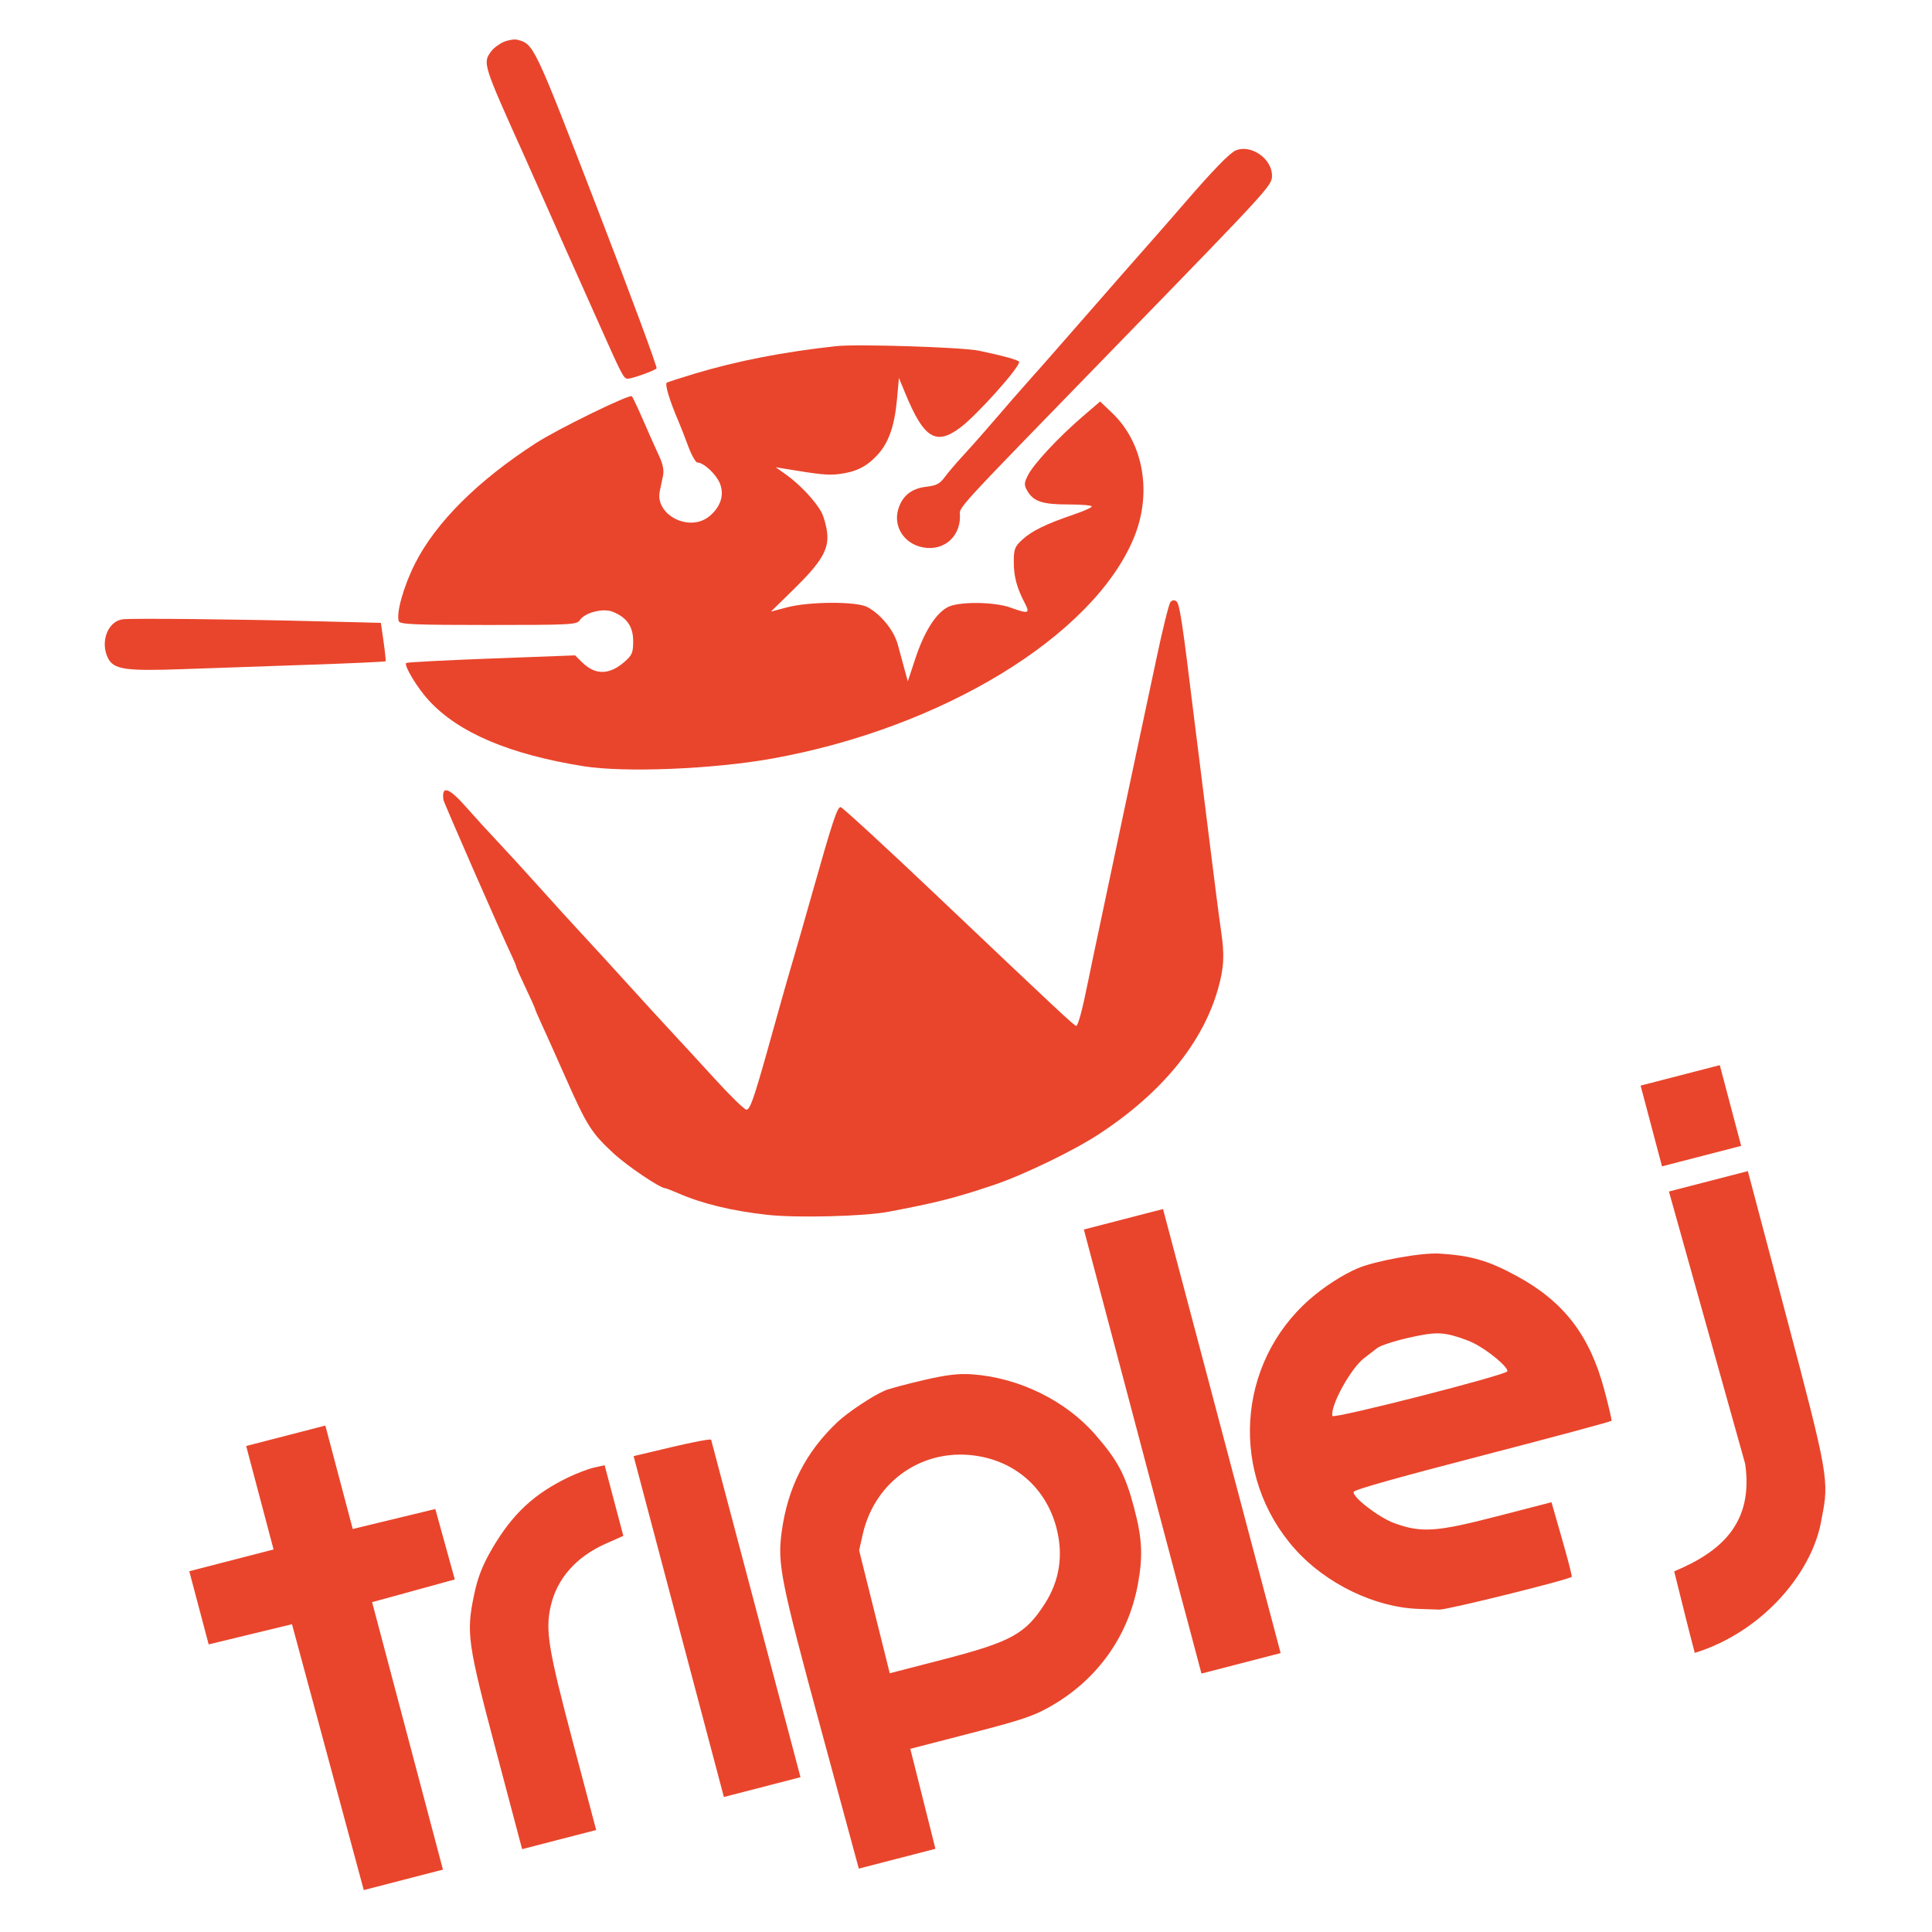
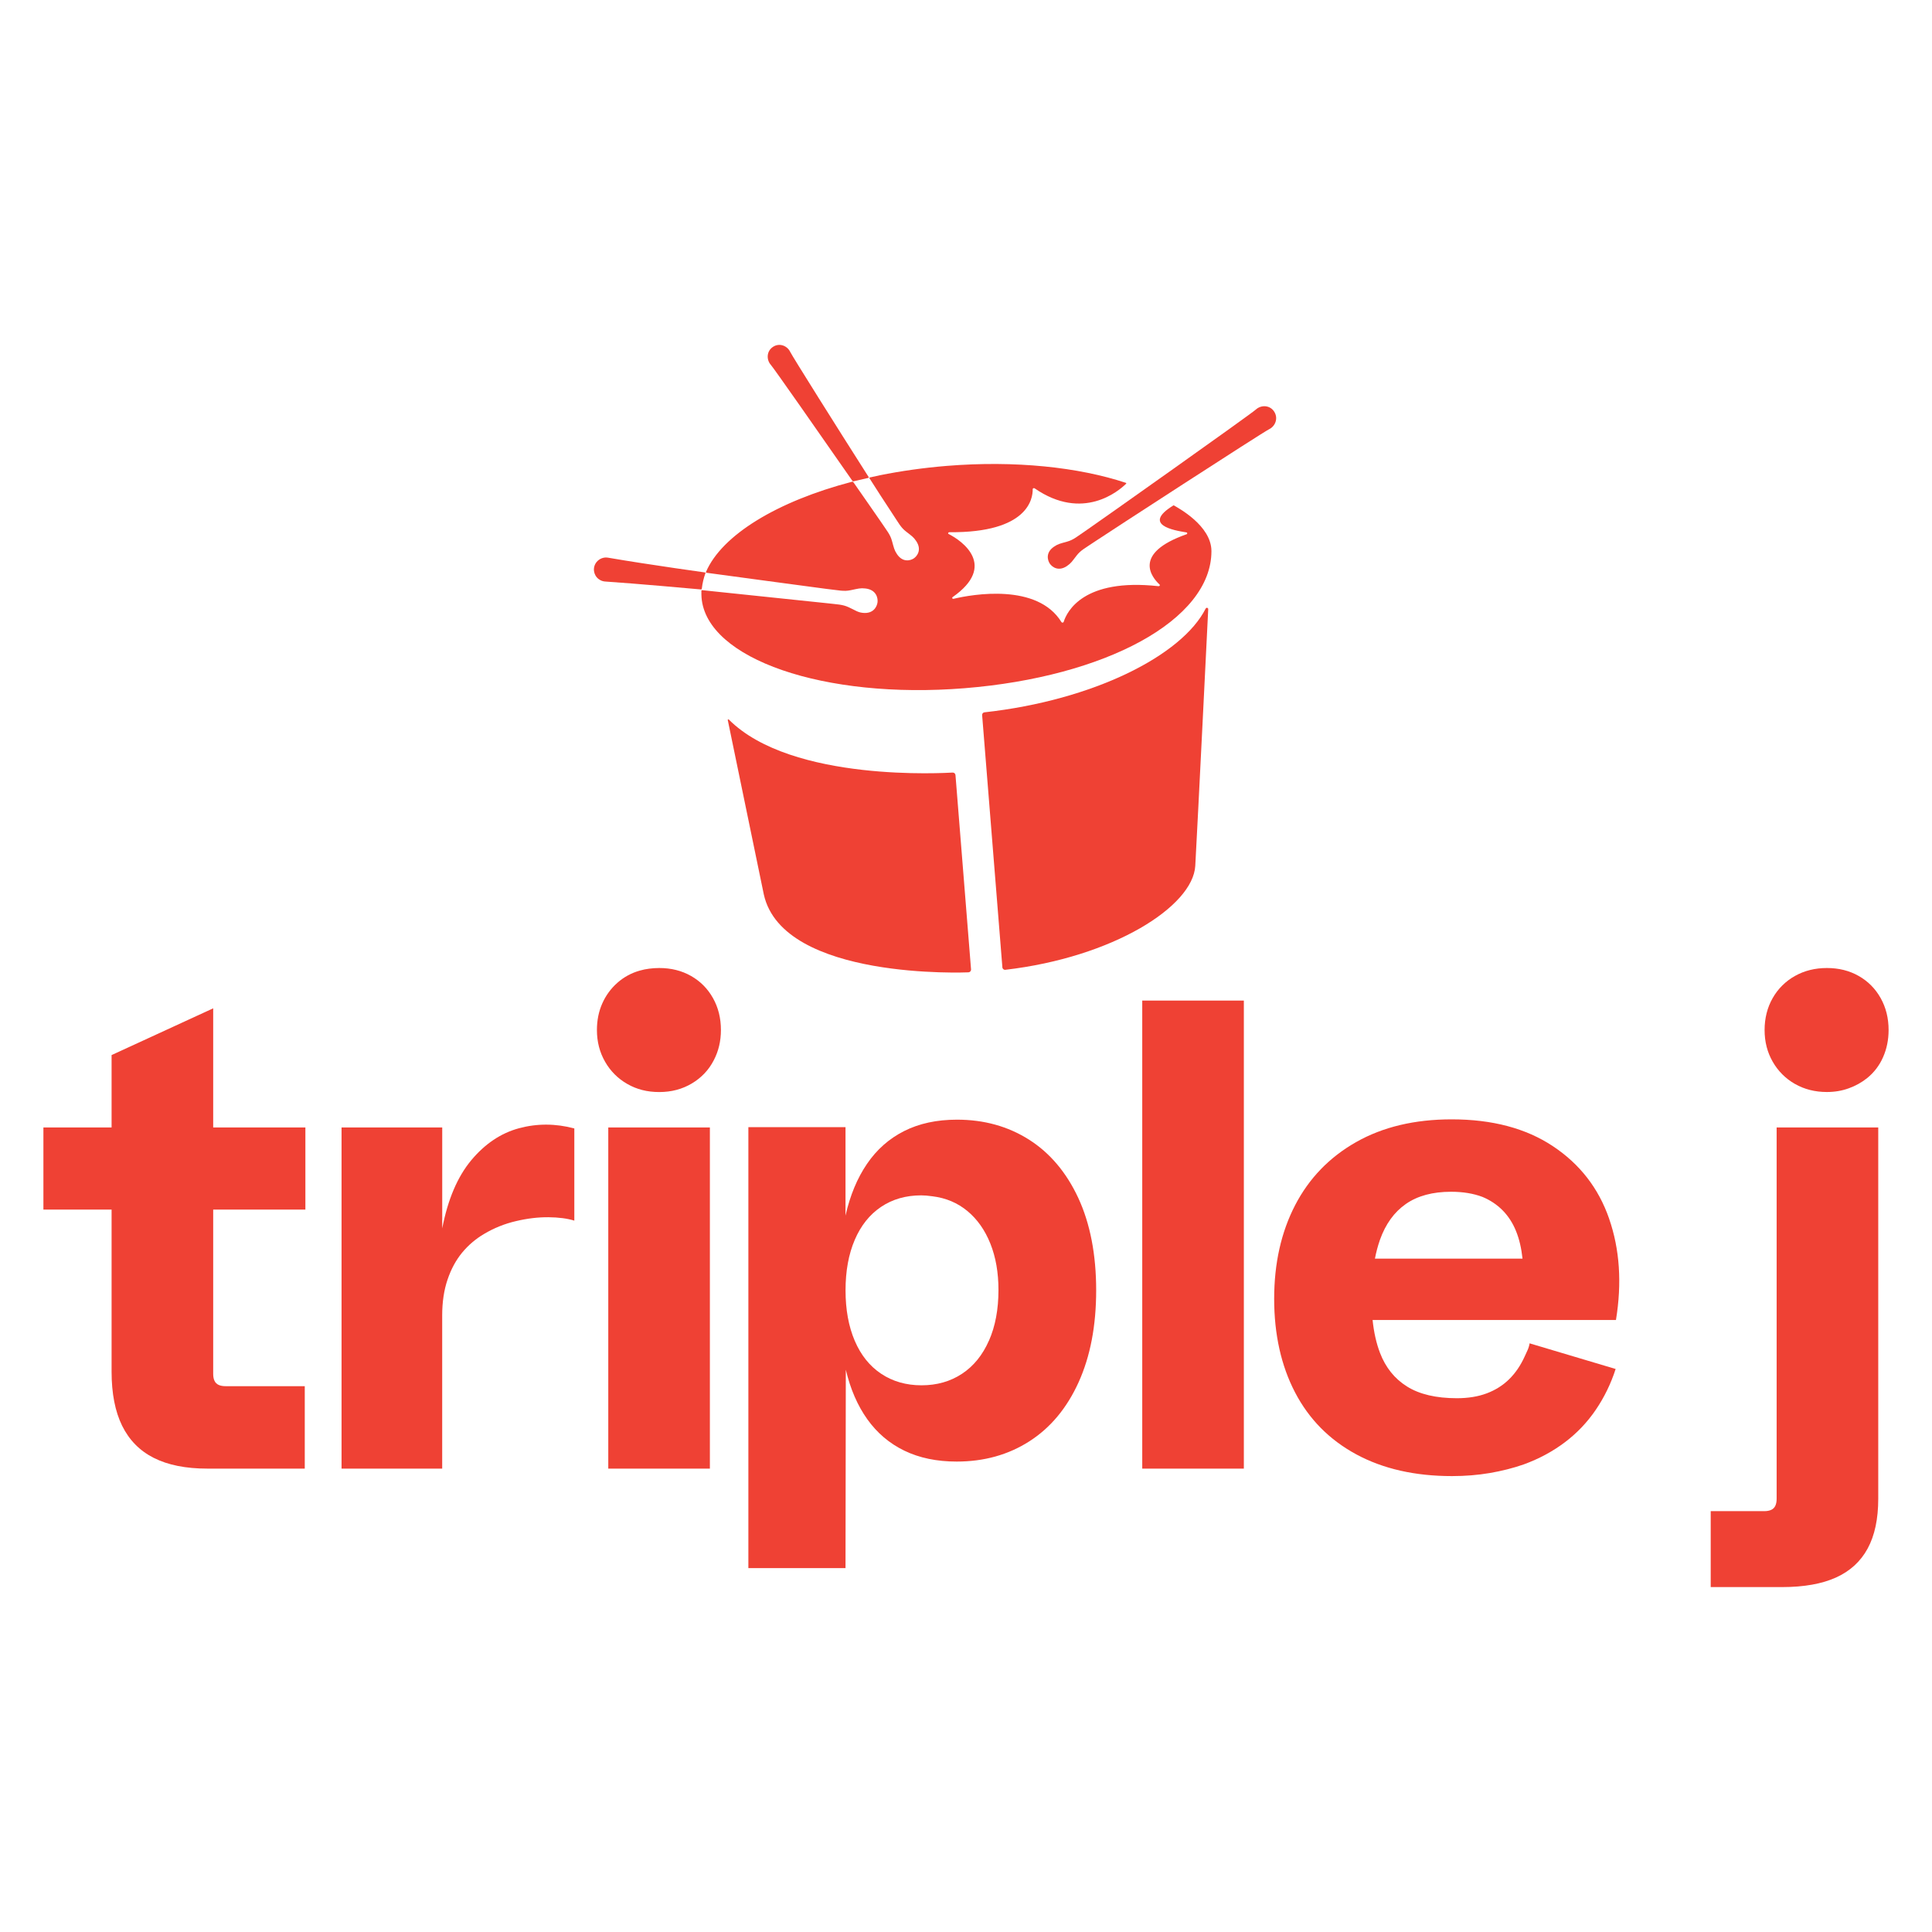
- <svg xmlns="http://www.w3.org/2000/svg" version="1.1" viewBox="0 0 512 512">
-   <g fill="#e9452c">
-     <path d="m133.51 11.101c-1.212 0.514-2.732 1.659-3.366 2.534-2.252 3.108-2.202 3.264 8.963 28.052a2072.1 2072.1 0 0 1 6.022 13.54 2798.4 2798.4 0 0 0 9.112 20.483c0.516 1.145 2.61 5.832 4.65 10.415 6.03 13.54 6.396 14.234 7.48 14.234 1.141 0 6.767-2 7.628-2.712 0.274-0.227-6.788-19.299-15.682-42.351-16.77-43.466-16.837-43.608-21.171-44.755-0.782-0.207-2.424 0.046-3.636 0.56m193.96 28.771c-1.572 0.656-6.067 5.287-13.56 13.966a1086.4 1086.4 0 0 1-8.181 9.373c-1.75 1.97-5.638 6.388-8.554 9.721s-6.642 7.594-8.197 9.374l-8.198 9.373a1343.5 1343.5 0 0 1-8.554 9.686c-1.756 1.959-5.465 6.215-8.197 9.409-2.733 3.194-6.602 7.576-8.554 9.686-1.991 2.152-4.256 4.803-5.133 6.006-1.261 1.73-2.21 2.225-4.847 2.521-3.992 0.449-6.492 2.501-7.502 6.158-1.157 4.196 1.3 8.413 5.649 9.688 5.718 1.677 10.764-2.05 10.764-7.952 0-2.844-3.308 0.764 42.39-46.243 39.825-40.966 40.297-41.484 40.297-44.09 0-4.514-5.561-8.372-9.623-6.676" />
-     <path d="M221.617 91.73c-13.83 1.494-26.351 3.93-37.566 7.306-3.707 1.116-6.988 2.18-7.342 2.382-.6.34.791 4.912 3.162 10.397.49 1.133 1.632 4.062 2.504 6.423.873 2.36 1.994 4.34 2.46 4.34 1.6 0 4.848 2.985 5.893 5.415 1.314 3.056.29 6.336-2.757 8.833-5.27 4.319-14.46-.362-13.117-6.68.243-1.14.614-2.916.857-4.097.281-1.372-.047-3.09-.963-5.034-.772-1.639-2.594-5.728-4.099-9.2-1.504-3.471-2.927-6.495-3.2-6.804-.562-.633-19.467 8.59-25.313 12.35-15.397 9.899-26.622 21.062-32.128 31.949-3.055 6.04-5.093 13.294-4.311 15.345.307.806 4.362.972 23.751.972 21.741 0 23.438-.088 24.19-1.25 1.32-2.037 6.177-3.29 8.743-2.254 3.745 1.51 5.417 3.92 5.417 7.809 0 3.055-.282 3.716-2.352 5.508-3.992 3.456-7.705 3.495-11.14.116l-1.905-1.875-22.204.833c-12.19.458-22.36.99-22.55 1.18-.66.667 2.973 6.666 6.056 10 7.883 8.522 21.376 14.24 40.98 17.369 10.81 1.725 34.215.78 49.826-2.012 45.05-8.056 85.103-32.441 95.933-58.407 4.952-11.873 2.664-25.217-5.69-33.185l-3.207-3.06-4.776 4.109c-6.344 5.457-12.917 12.533-14.371 15.472-1.031 2.083-1.044 2.573-.11 4.166 1.621 2.763 4.002 3.541 10.845 3.541 3.422 0 6.202.233 6.202.52 0 .288-2.138 1.25-4.776 2.146-7.342 2.499-11.082 4.321-13.615 6.637-2.036 1.86-2.28 2.5-2.28 5.973 0 3.86.796 6.804 2.968 10.97 1.38 2.648.88 2.796-3.753 1.111-4.42-1.607-13.857-1.68-16.751-.132-3.175 1.699-6.206 6.52-8.55 13.602l-2 6.041-.856-3.124c-.479-1.75-1.266-4.652-1.789-6.597-1.009-3.75-4.482-8.042-8.048-9.947-2.904-1.552-15.397-1.502-21.384.084l-4.206 1.115 5.96-5.833c7.451-7.29 9.438-10.639 8.945-15.067-.2-1.805-.871-4.225-1.499-5.416-1.53-2.9-5.708-7.363-9.272-9.907l-2.851-2.036 2.495.414c9.267 1.537 11.41 1.746 14.256 1.395 4.491-.556 7.289-1.936 10.142-5.003 3.05-3.278 4.604-7.707 5.26-14.997l.494-5.486 1.688 4.097c4.922 11.943 8.1 13.922 14.565 9.072 4.42-3.315 15.61-15.793 15.61-17.404 0-.458-4.276-1.651-10.692-2.982-4.43-.919-32.22-1.804-37.78-1.204" />
-     <path d="M310.185 159.551c-.411.477-2.063 7.117-3.67 14.755a5836.652 5836.652 0 01-5.098 23.955c-1.2 5.555-3.116 14.581-4.277 20.136a6608.728 6608.728 0 01-4.918 23.26c-1.556 7.29-3.315 15.678-3.933 18.747-1.452 7.222-2.594 11.457-3.088 11.457-.504 0-4.848-4.059-37.139-34.705-13.472-12.786-24.874-23.272-25.305-23.272-.878 0-2.226 4.096-7.538 22.913-2.058 7.29-4.33 15.212-5.079 17.706-.748 2.493-2.264 7.776-3.386 11.803a5494.662 5494.662 0 01-3.597 12.846c-3.426 12.15-4.42 14.928-5.349 14.928-.507 0-4.285-3.68-8.34-8.124a2004.12 2004.12 0 00-11.69-12.706c-2.336-2.503-7.674-8.332-11.762-12.846-4.088-4.513-9.426-10.342-11.762-12.845-2.353-2.522-7.483-8.158-11.405-12.533-3.922-4.374-8.907-9.824-11.084-12.116-2.185-2.3-5.788-6.25-8.046-8.818-4.762-5.416-6.724-6.096-6.214-2.153.096.748 15.437 35.759 18.224 41.591.596 1.25 1.061 2.39 1.061 2.604 0 .213 1.107 2.708 2.495 5.624 1.388 2.917 2.495 5.382 2.495 5.555 0 .171.775 1.98 1.71 3.993.946 2.033 3.8 8.401 6.381 14.234 5.653 12.776 6.837 14.652 12.652 20.046 3.707 3.44 12.436 9.324 13.83 9.324.194 0 1.71.59 3.35 1.302 6.463 2.81 14.256 4.694 23.736 5.739 7.699.848 25.46.405 31.864-.796 12.688-2.377 17.828-3.682 28.014-7.11 7.841-2.638 21.079-9.026 27.8-13.415 16.68-10.892 27.591-24.178 31.67-38.56 1.614-5.694 1.774-9.026.755-15.76-.39-2.568-1.662-12.43-2.843-22.011a5378.636 5378.636 0 00-2.815-22.566c-.371-2.85-1.041-8.194-1.48-11.804-3.034-24.927-3.778-29.85-4.615-30.54-.547-.451-1.125-.393-1.604.162m-277.61 4.562c-3.917.45-6.06 5.819-4.04 10.124 1.5 3.2 4.468 3.651 20.221 3.083 7.82-.282 23.06-.812 33.753-1.174 10.692-.362 19.576-.77 19.674-.903.096-.132-.147-2.5-.535-5.207l-.713-4.965-17.179-.436c-21.242-.54-48.592-.819-51.18-.522m36.292 232.804l3.63 13.708-22.335 5.772 5.136 19.39 11.042-2.675 11.043-2.675 9.51 35.227 9.509 35.227 10.49-2.712 10.491-2.711L108 460.03l-9.385-35.438 10.954-3.01 10.954-3.01-2.58-9.334-2.581-9.335-10.941 2.65-10.941 2.649-3.63-13.707-3.63-13.708-10.49 2.712-10.491 2.711 3.63 13.707m233.947-12.244l15.583 58.84 20.981-5.423-31.165-117.68-10.49 2.711-10.49 2.712 15.581 58.84m134.797-86.277l2.833 10.698 20.982-5.423-5.667-21.396-10.49 2.711-10.49 2.712 2.832 10.698m-203.079 70.097c-3.187 1.346-9.854 5.776-12.607 8.376-8.394 7.929-13.143 17.248-14.754 28.952-1.184 8.6-.361 12.738 10.464 52.662l9.956 36.719 10.152-2.624 10.153-2.624-3.328-13.25-3.328-13.249 15.736-4.067c13.265-3.429 16.5-4.484 20.601-6.72 12.89-7.031 21.45-18.805 24.01-33.03 1.332-7.391 1.09-11.997-1.052-20.088-2.32-8.76-4.285-12.462-10.27-19.35-7.856-9.04-20.263-15.119-32.643-15.991-3.632-.256-6.765.121-12.964 1.561-4.497 1.044-9.053 2.27-10.126 2.723zm25.164 17.473c10.09 1.879 17.608 8.872 20.246 18.835 1.913 7.221.886 14.032-3.043 20.185-5.14 8.05-8.958 10.136-27.164 14.842l-13.943 3.603-4.057-16.276-4.057-16.275.93-4.17c3.247-14.556 16.57-23.446 31.088-20.744m100.048-49.828c-3.958 1.694-8.901 4.889-12.657 8.182-19.5 17.092-21.247 46.76-3.9 66.21 8.202 9.196 21.272 15.5 32.863 15.85 1.822.054 4.222.137 5.4.184 2.047.084 34.665-8.009 35.081-8.703.11-.184-1.063-4.724-2.587-10.045l-2.789-9.71-14.416 3.726c-16.176 4.181-20.089 4.439-27.293 1.798-4.084-1.498-11.129-6.933-10.71-8.264.184-.584 10.993-3.638 34.202-9.661 18.675-4.846 34.02-8.973 34.125-9.177.105-.205-.755-3.913-1.92-8.256-3.84-14.367-10.695-23.297-23.044-30.03-7.666-4.182-12.157-5.493-20.614-6.027-4.752-.3-17.064 1.921-21.74 3.923zm23.787 17.457c1.898.343 4.968 1.367 6.902 2.306 3.817 1.852 9.353 6.457 9.024 7.508-.311 1.008-46.12 12.706-46.35 11.837-.674-2.545 4.834-12.605 8.384-15.312a404.442 404.442 0 003.482-2.686c.839-.657 4.499-1.854 8.319-2.721 5.32-1.208 7.573-1.413 10.239-.932m-232.997 37.953c-9.04 4.366-14.735 9.69-20.036 18.73-2.623 4.475-3.9 7.724-4.872 12.404-2.107 10.143-1.747 12.668 5.956 41.754l6.782 25.609 9.813-2.537 9.814-2.536-6.144-23.202c-6.552-24.74-7.364-29.707-5.908-36.122 1.665-7.328 6.759-13.094 14.656-16.588l4.596-2.033-2.48-9.36-2.478-9.362-2.734.6c-1.492.326-4.657 1.528-6.965 2.643m29.337 39.511l11.961 45.166 20.305-5.248-11.776-44.464-11.908-44.966c-.073-.277-4.69.581-10.338 1.922l-10.205 2.423 11.961 45.167m282.62-43.109c2.215 15.518-6.127 23.196-18.813 28.471 1.81 7.295 3.53 14.355 5.454 21.62 18.362-5.694 31.526-21.864 33.62-35.65 2.045-9.977 1.781-11.463-9.48-53.988l-10.076-38.045-10.456 2.702-10.457 2.703" />
+ <svg xmlns="http://www.w3.org/2000/svg" viewBox="0 0 512 512">
+   <g fill="#ef4134">
+     <path d="M-34.267 663.511a.18.18 0 0 0-.192 0c-8.267 5.088.155 6.514 3.398 7.032.29.048.318.39.048.49-14.263 4.997-9.021 11.293-7.04 13.128.19.182-.017.454-.291.427-19.614-2.162-23.912 6.65-24.747 9.312-.073.236-.454.273-.582.064-6.268-10.22-23.184-7.268-28.144-6.087-.327.073-.518-.264-.255-.445 11.683-8.195 2.462-14.7-1.045-16.462-.263-.136-.127-.472.2-.472 20.586.172 21.786-8.822 21.74-11.256 0-.219.318-.337.518-.191 12.574 8.685 21.958.672 23.866-1.208.072-.073.048-.21-.055-.236-12.337-4.08-28.844-5.878-46.759-4.425-6.096.5-11.965 1.336-17.515 2.453l-2.626.582a.104.104 0 0 0-.063.163 597 597 0 0 0 5.823 8.994c1.89 2.835 2.326 3.834 3.716 4.924 1.49 1.163 1.98 1.454 2.689 2.526 1.508 2.27.227 3.924-.636 4.506-.863.581-2.88 1.144-4.397-1.118-.718-1.072-.79-1.635-1.308-3.46-.473-1.709-1.227-2.49-3.126-5.325-.472-.717-5.977-8.594-6.931-9.966a.33.33 0 0 0-.382-.136c-19.505 5.106-33.95 13.882-38.11 23.54a.15.15 0 0 0 .127.217c2.625.354 29.607 4.006 31.197 4.197 3.552.4 4.642.736 6.45.354 1.953-.4 2.507-.608 3.86-.445 2.826.327 3.28 2.48 3.153 3.58-.127 1.099-1.044 3.098-3.879 2.78-1.344-.155-1.808-.618-3.616-1.445-1.68-.781-2.861-.736-6.413-1.145-1.49-.172-29.408-3.08-31.897-3.334a.162.162 0 0 0-.182.164c-.016.517 0 1.344.037 1.771 1.281 16.017 32.024 26.619 68.681 23.666s64.439-17.733 64.439-35.785c0-6.695-8.776-11.32-9.748-11.91z" transform="matrix(1.01508 0 0 1.01508 345.928 -539.566)" />
+     <path d="M-26.01 690.411c-6.168 12.265-29.334 23.966-57.77 27.11a.677.677 0 0 0-.6.726l5.288 65.856c.027.39.382.681.772.636 28.1-3.27 48.986-16.516 49.585-27.146.6-10.638 3.38-67 3.38-67 .016-.363-.482-.508-.645-.181zM-8.149 638.982c-1.163-1.735-3.425-1.735-4.751-.527-1.445 1.318-41.49 29.653-43.989 31.343-2.816 1.908-3.597 2.67-5.287 3.152-1.817.518-2.38.6-3.443 1.327-2.253 1.526-1.68 3.552-1.1 4.415.582.863 2.245 2.153 4.489.627 1.072-.727 1.344-1.209 2.507-2.717 1.081-1.399 2.071-1.835 4.888-3.743 2.489-1.69 43.634-28.399 45.387-29.253 1.608-.78 2.453-2.889 1.29-4.624zM-118.229 657.107c.064.081.164.127.264.1l3.906-.9c.082-.016.118-.109.073-.181-8.24-12.919-19.95-31.56-20.505-32.714-.763-1.59-2.816-2.435-4.515-1.29-1.699 1.144-1.708 3.37-.536 4.687.818.918 12.628 17.834 21.304 30.298zM-157.575 685.288c.181-1.545.518-2.88.954-4.089a.147.147 0 0 0-.118-.2c-.972-.136-5.46-.772-7.804-1.117-5.833-.863-11.683-1.735-17.497-2.735-1.826-.318-3.57 1.045-3.689 2.89a3.143 3.143 0 0 0 2.944 3.334c7.885.517 23.184 1.907 25.01 2.07.1.01.191-.062.2-.163zM-92.074 733.246c-1.49.064-41.98 2.671-58.451-13.854-.11-.11-.3 0-.264.145l9.412 45.533c4.997 22.503 53.382 20.332 53.382 20.332a.73.73 0 0 0 .718-.8l-4.061-50.692a.71.71 0 0 0-.736-.664z" transform="matrix(1.01508 0 0 1.01508 345.928 -539.566)" />
+     <path d="M455.738 669.253a15.54 15.54 0 0 1-5.841-5.842q-2.126-3.705-2.126-8.312c0-3.07.708-5.923 2.126-8.394a15.24 15.24 0 0 1 5.841-5.797c2.471-1.39 5.27-2.089 8.395-2.089s5.905.7 8.348 2.09q3.666 2.086 5.751 5.796c1.39 2.47 2.09 5.269 2.09 8.394 0 2.553-.482 4.933-1.445 7.113a14.45 14.45 0 0 1-4.179 5.497 16.7 16.7 0 0 1-4.815 2.68q-2.685.98-5.75.98-4.689 0-8.395-2.125zM433.626 801.337v-19.942h14.063c.736 0 1.345-.118 1.835-.345a2.16 2.16 0 0 0 1.063-1.062c.227-.482.345-1.09.345-1.836v-97.48h26.673v97.48c0 5.288-.927 9.63-2.77 13.037-1.845 3.407-4.616 5.95-8.304 7.622-3.698 1.672-8.413 2.517-14.145 2.517h-18.751zM365.635 678.547c-9.712 0-18.079 1.99-25.092 5.969q-10.521 5.968-16.016 16.57c-3.66 7.077-5.496 15.272-5.496 24.584s1.835 17.569 5.496 24.582 9.02 12.43 16.06 16.236c7.042 3.807 15.428 5.705 25.14 5.705 3.46 0 6.777-.272 9.93-.808 3.152-.545 6.122-1.292 8.902-2.264 4.033-1.472 7.64-3.424 10.82-5.832a36 36 0 0 0 8.094-8.521c2.216-3.262 3.952-6.83 5.197-10.692l-22.584-6.732a7.2 7.2 0 0 1-.555 1.834c-.254.545-.5 1.064-.726 1.582-1.081 2.39-2.444 4.387-4.088 6.004s-3.608 2.853-5.88 3.707c-2.27.854-4.886 1.28-7.839 1.28q-8.175-.001-13.082-3.07-4.905-3.065-7.113-8.857c-.954-2.498-1.6-5.37-1.936-8.603h63.885c1.59-9.712.99-18.579-1.79-26.582v-.02c-2.78-8.013-7.712-14.353-14.78-19.04-7.068-4.689-15.927-7.032-26.547-7.032m-.172 19.006c3.125 0 5.878.452 8.267 1.361 2.045.854 3.807 2.036 5.288 3.535 1.48 1.508 2.644 3.307 3.498 5.414.854 2.099 1.416 4.515 1.707 7.24h-38.739a34.6 34.6 0 0 1 1.318-4.94c1.481-4.144 3.751-7.287 6.813-9.413s7.015-3.197 11.848-3.197zM284.4 770.23V647.36h26.672V770.23z" transform="translate(15.593 -388.38)scale(1.00954)" />
+     <path d="M235.771 678.629q-7.936 0-13.857 2.98-5.924 2.98-9.77 8.627c-2.562 3.756-4.444 8.29-5.638 13.571V680.59h-25.5v115.755h25.5l.08-52.073c1.202 5.072 3.075 9.403 5.637 12.994s5.804 6.353 9.726 8.253 8.498 2.86 13.736 2.86q10.784.002 19.085-5.316t12.917-15.488c3.077-6.789 4.619-14.834 4.619-24.159s-1.569-17.508-4.697-24.236l.007.007c-3.138-6.728-7.45-11.833-12.959-15.328-5.508-3.486-11.8-5.23-18.886-5.23zm-9.385 19.87c.82 0 1.795.078 2.945.244 3.539.435 6.606 1.735 9.194 3.888s4.594 5.001 6.006 8.54c1.42 3.547 2.126 7.6 2.126 12.184 0 5.072-.827 9.5-2.492 13.283l-.009-.01q-2.494 5.688-7.067 8.707c-3.05 2.014-6.6 3.025-10.626 3.025s-7.564-1.011-10.588-3.025c-3.024-2.013-5.342-4.907-6.946-8.663-1.603-3.757-2.415-8.174-2.415-13.238 0-5.063.803-9.482 2.415-13.247 1.604-3.756 3.913-6.65 6.91-8.663 2.999-2.014 6.512-3.025 10.547-3.025z" transform="translate(15.593 -388.38)scale(1.00954)" />
+     <path d="M144.23 680.673h26.673v89.557H144.23zM149.218 669.253a15.46 15.46 0 0 1-5.833-5.842c-1.417-2.47-2.135-5.241-2.135-8.312 0-2.553.473-4.888 1.409-6.986a15.7 15.7 0 0 1 3.96-5.415 14.9 14.9 0 0 1 5.878-3.198c.8-.227 1.617-.4 2.471-.508.854-.11 1.736-.173 2.644-.173 3.125 0 5.905.7 8.349 2.09s4.36 3.325 5.75 5.796 2.09 5.269 2.09 8.394c0 2.898-.627 5.542-1.871 7.922-1.309 2.553-3.225 4.588-5.751 6.096s-5.378 2.262-8.567 2.262-5.923-.709-8.394-2.126zM74.223 680.673h26.418v26.5c1.472-7.613 4.016-13.573 7.623-17.897 3.606-4.315 7.785-7.114 12.527-8.395q7.114-1.918 14.527.048v24.202c-1.817-.563-4.079-.863-6.777-.89s-5.551.309-8.567 1.026a29.2 29.2 0 0 0-8.35 3.362 21.8 21.8 0 0 0-5.75 4.896c-1.617 1.963-2.898 4.316-3.833 7.077-.936 2.753-1.409 5.896-1.409 9.412v40.218H74.214v-89.557zM24.929 767.423c-3.698-1.871-6.46-4.688-8.313-8.44q-2.768-5.628-2.77-14.226V702.24H-4.051v-21.558h17.897v-19.006l26.672-12.273v31.27H64.72v21.558H40.518v43.116c0 .736.11 1.354.345 1.835a2.16 2.16 0 0 0 1.063 1.063c.482.227 1.09.345 1.836.345h20.795v21.64H38.992c-5.678 0-10.366-.936-14.063-2.816z" transform="translate(15.593 -388.38)scale(1.00954)" />
  </g>
</svg>
